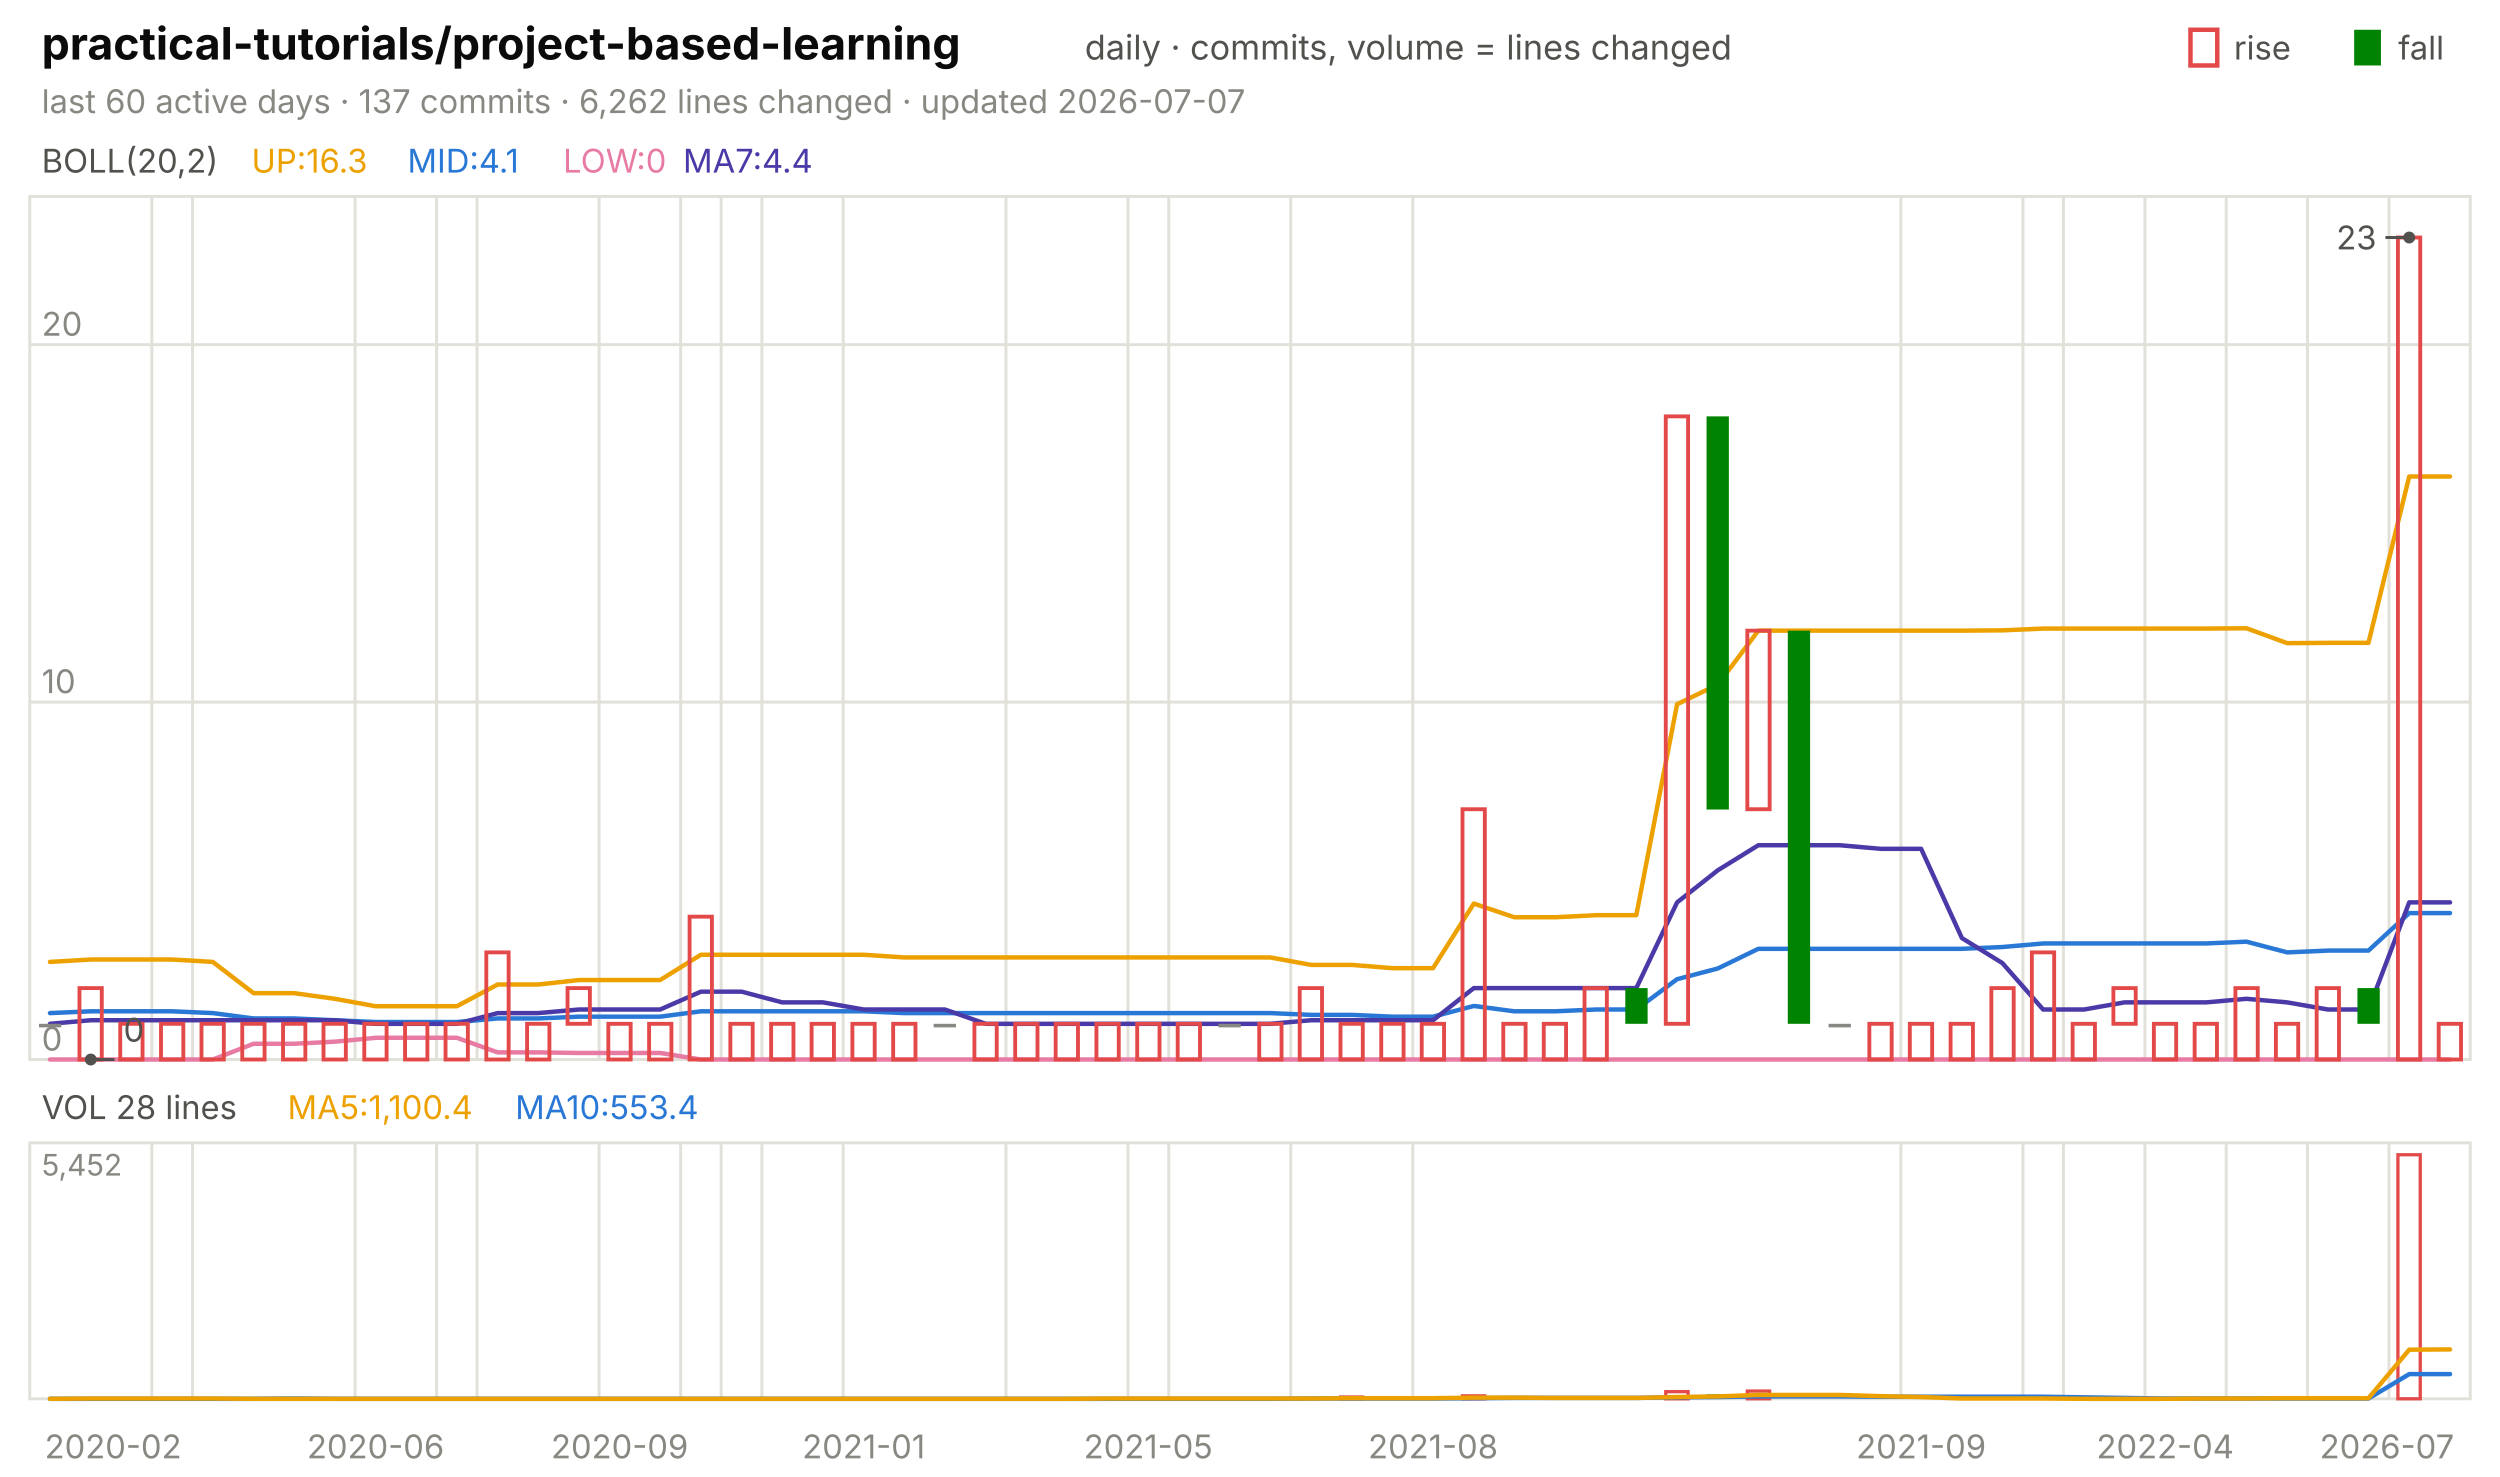
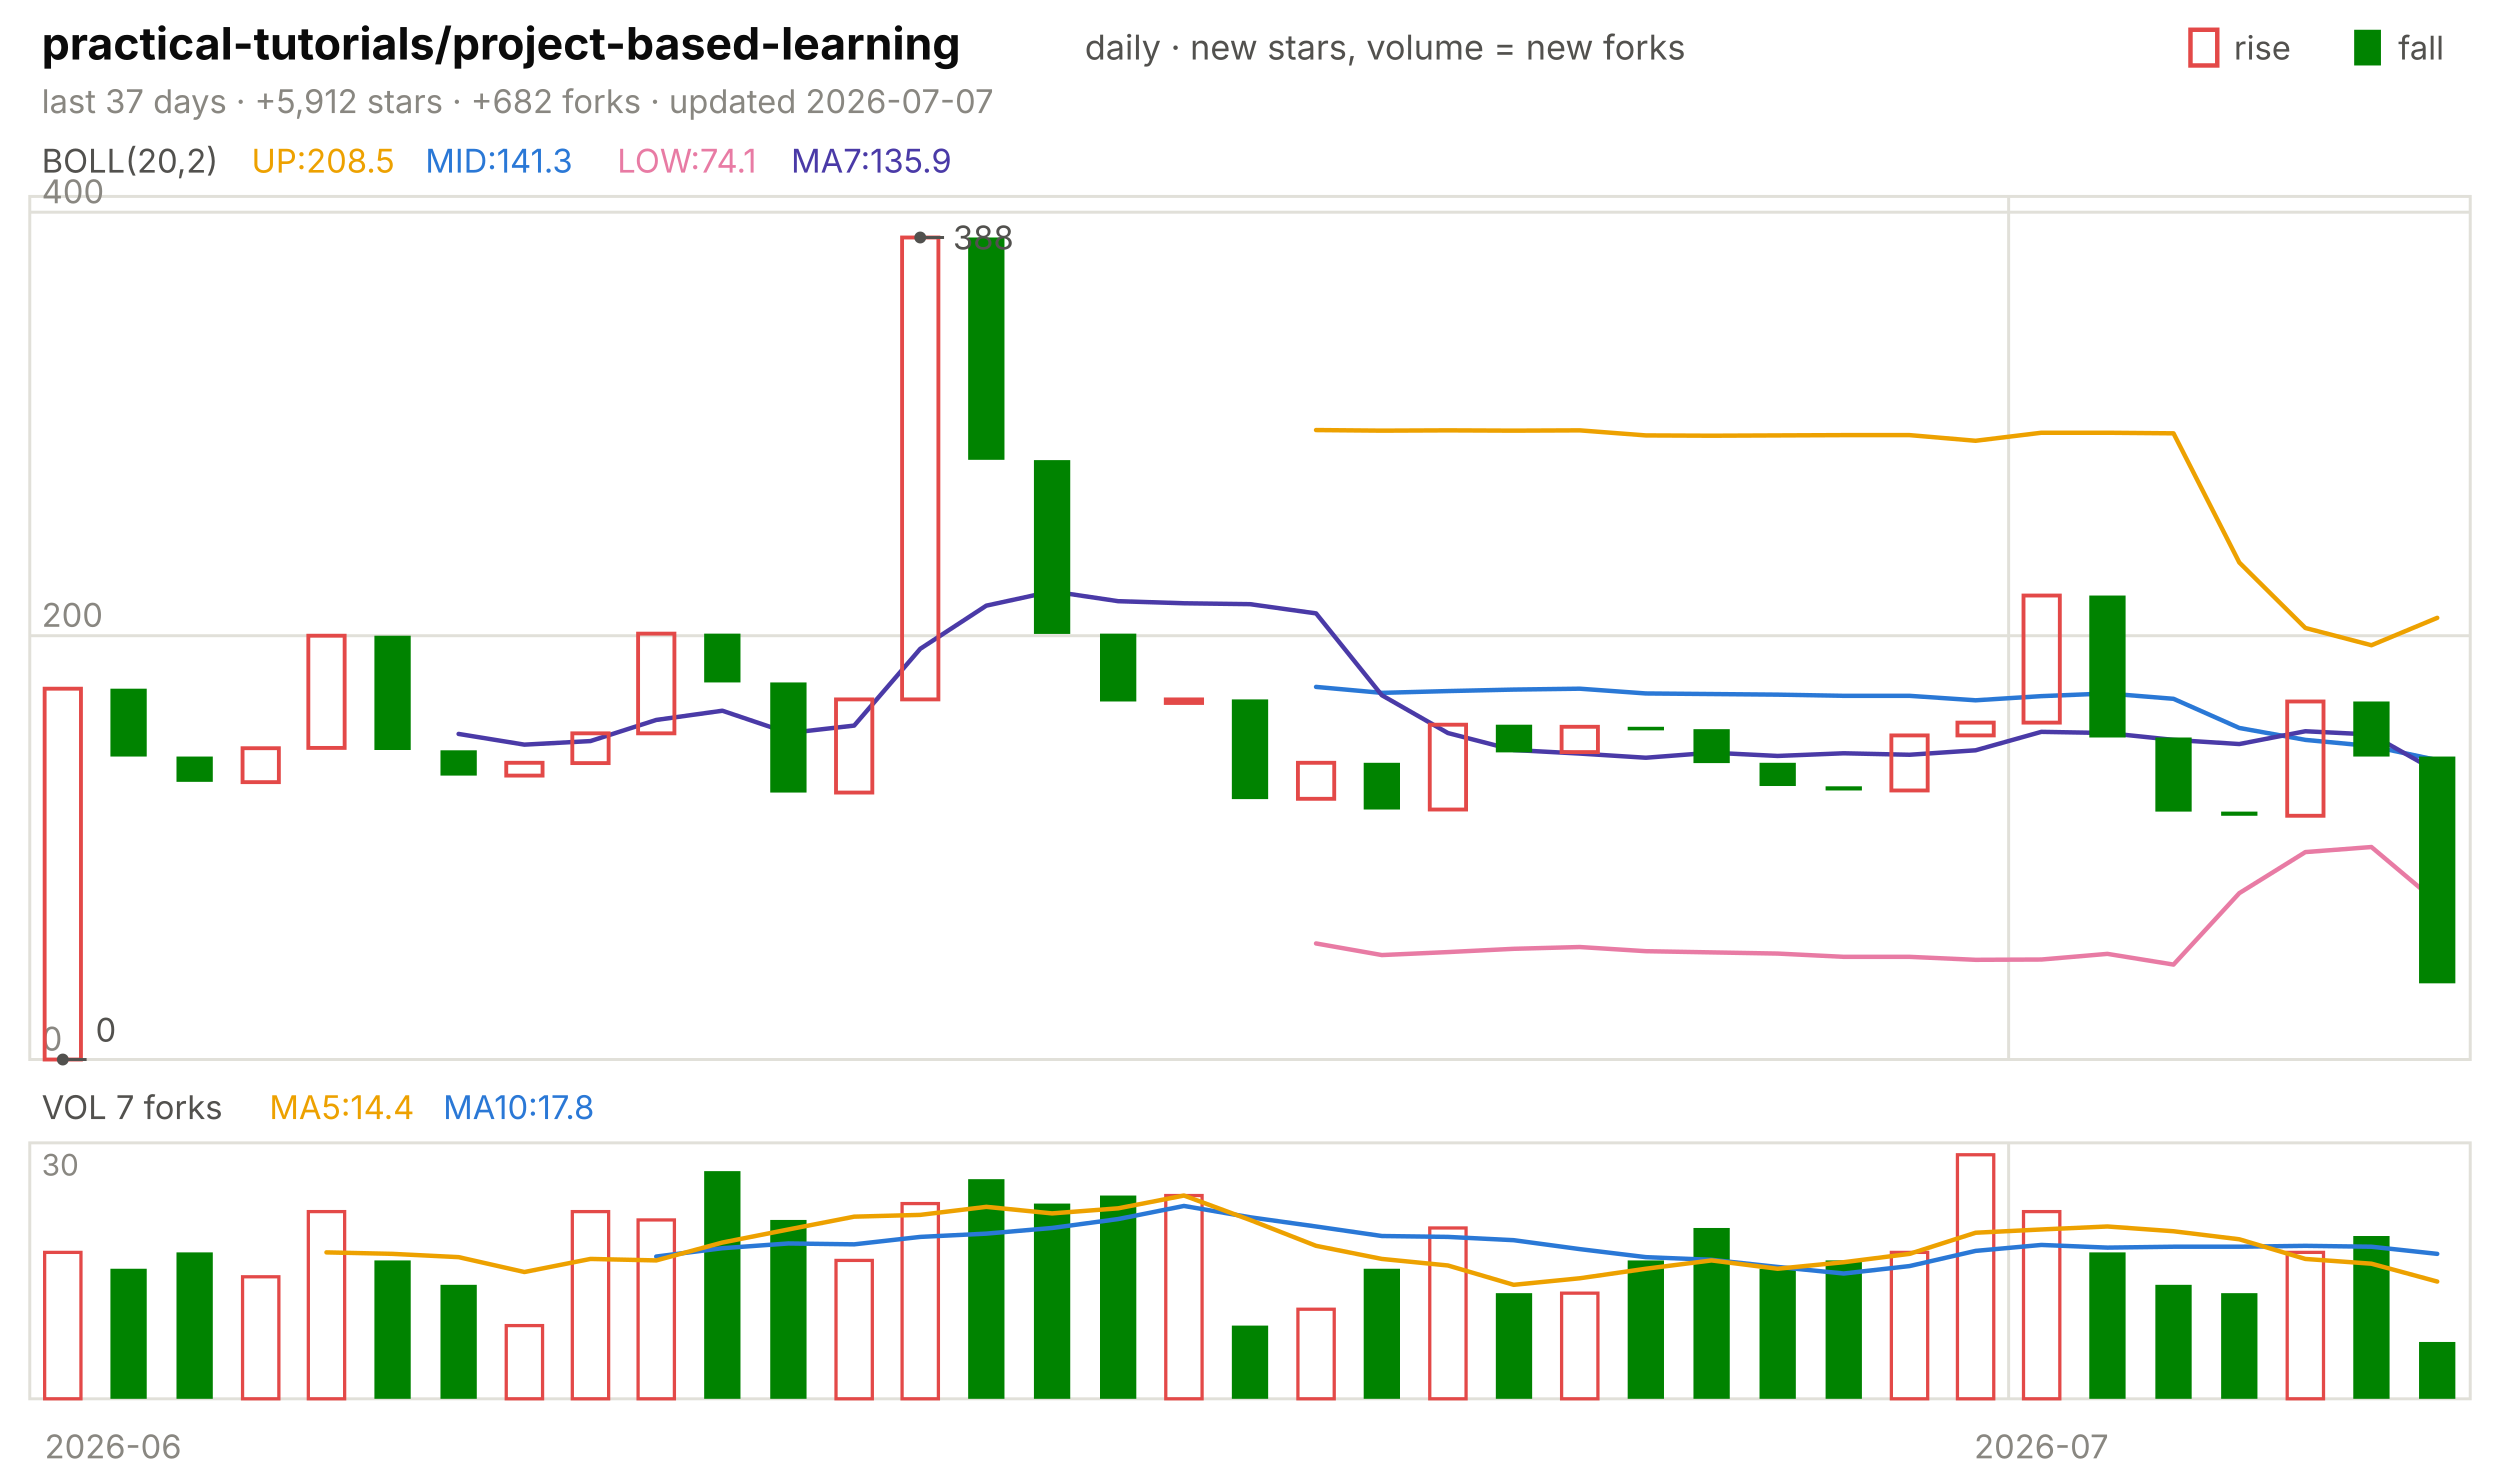
<svg xmlns="http://www.w3.org/2000/svg" viewBox="0 0 840 496" width="840" height="496" font-family="-apple-system,'Segoe UI',system-ui,sans-serif" role="img" aria-label="practical-tutorials/project-based-learning candlestick chart">
  <text x="14.0" y="20.0" font-size="15" fill="#0b0b0b" font-weight="650">practical-tutorials/project-based-learning</text>
-   <text x="364.5" y="20.0" font-size="11.5" fill="#52514e">daily · commits, volume = lines changed</text>
+   <text x="364.5" y="20.0" font-size="11.5" fill="#52514e">daily · new stars, volume = new forks</text>
  <text x="805.8" y="20.0" font-size="11.0" fill="#52514e">fall</text>
  <rect x="791" y="10" width="9" height="12" fill="#008300" />
  <text x="750.6" y="20.0" font-size="11.0" fill="#52514e">rise</text>
  <rect x="736" y="10" width="9" height="12" fill="none" stroke="#e34948" stroke-width="1.5" />
-   <text x="14.0" y="38.0" font-size="11.0" fill="#898781">last 60 active days · 137 commits · 6,262 lines changed · updated 2026-07-07</text>
+   <text x="14.0" y="38.0" font-size="11.0" fill="#898781">last 37 days · +5,912 stars · +682 forks · updated 2026-07-07</text>
  <rect x="10" y="66" width="820" height="290" fill="none" stroke="#e1e0d9" />
  <rect x="10" y="384" width="820" height="86" fill="none" stroke="#e1e0d9" />
-   <text x="38.0" y="490.0" font-size="11.0" fill="#898781" text-anchor="middle">2020-02</text>
-   <line x1="51.0" y1="66.0" x2="51.0" y2="356.0" stroke="#e1e0d9" stroke-width="1.0" />
-   <line x1="51.0" y1="384.0" x2="51.0" y2="470.0" stroke="#e1e0d9" stroke-width="1.0" />
-   <line x1="64.7" y1="66.0" x2="64.7" y2="356.0" stroke="#e1e0d9" stroke-width="1.0" />
-   <line x1="64.7" y1="384.0" x2="64.7" y2="470.0" stroke="#e1e0d9" stroke-width="1.0" />
-   <line x1="119.3" y1="66.0" x2="119.3" y2="356.0" stroke="#e1e0d9" stroke-width="1.0" />
-   <line x1="119.3" y1="384.0" x2="119.3" y2="470.0" stroke="#e1e0d9" stroke-width="1.0" />
-   <text x="126.2" y="490.0" font-size="11.0" fill="#898781" text-anchor="middle">2020-06</text>
-   <line x1="146.7" y1="66.0" x2="146.7" y2="356.0" stroke="#e1e0d9" stroke-width="1.0" />
-   <line x1="146.7" y1="384.0" x2="146.7" y2="470.0" stroke="#e1e0d9" stroke-width="1.0" />
-   <line x1="160.3" y1="66.0" x2="160.3" y2="356.0" stroke="#e1e0d9" stroke-width="1.0" />
-   <line x1="160.3" y1="384.0" x2="160.3" y2="470.0" stroke="#e1e0d9" stroke-width="1.0" />
-   <line x1="201.3" y1="66.0" x2="201.3" y2="356.0" stroke="#e1e0d9" stroke-width="1.0" />
-   <line x1="201.3" y1="384.0" x2="201.3" y2="470.0" stroke="#e1e0d9" stroke-width="1.0" />
-   <text x="208.2" y="490.0" font-size="11.0" fill="#898781" text-anchor="middle">2020-09</text>
-   <line x1="228.7" y1="66.0" x2="228.7" y2="356.0" stroke="#e1e0d9" stroke-width="1.0" />
-   <line x1="228.7" y1="384.0" x2="228.7" y2="470.0" stroke="#e1e0d9" stroke-width="1.0" />
-   <line x1="242.3" y1="66.0" x2="242.3" y2="356.0" stroke="#e1e0d9" stroke-width="1.0" />
-   <line x1="242.3" y1="384.0" x2="242.3" y2="470.0" stroke="#e1e0d9" stroke-width="1.0" />
-   <line x1="256.0" y1="66.0" x2="256.0" y2="356.0" stroke="#e1e0d9" stroke-width="1.0" />
-   <line x1="256.0" y1="384.0" x2="256.0" y2="470.0" stroke="#e1e0d9" stroke-width="1.0" />
-   <line x1="283.3" y1="66.0" x2="283.3" y2="356.0" stroke="#e1e0d9" stroke-width="1.0" />
-   <line x1="283.3" y1="384.0" x2="283.3" y2="470.0" stroke="#e1e0d9" stroke-width="1.0" />
-   <text x="290.2" y="490.0" font-size="11.0" fill="#898781" text-anchor="middle">2021-01</text>
-   <line x1="338.0" y1="66.0" x2="338.0" y2="356.0" stroke="#e1e0d9" stroke-width="1.0" />
-   <line x1="338.0" y1="384.0" x2="338.0" y2="470.0" stroke="#e1e0d9" stroke-width="1.0" />
-   <line x1="379.0" y1="66.0" x2="379.0" y2="356.0" stroke="#e1e0d9" stroke-width="1.0" />
-   <line x1="379.0" y1="384.0" x2="379.0" y2="470.0" stroke="#e1e0d9" stroke-width="1.0" />
-   <text x="385.8" y="490.0" font-size="11.0" fill="#898781" text-anchor="middle">2021-05</text>
-   <line x1="392.7" y1="66.0" x2="392.7" y2="356.0" stroke="#e1e0d9" stroke-width="1.0" />
-   <line x1="392.7" y1="384.0" x2="392.7" y2="470.0" stroke="#e1e0d9" stroke-width="1.0" />
-   <line x1="433.7" y1="66.0" x2="433.7" y2="356.0" stroke="#e1e0d9" stroke-width="1.0" />
-   <line x1="433.7" y1="384.0" x2="433.7" y2="470.0" stroke="#e1e0d9" stroke-width="1.0" />
-   <line x1="474.7" y1="66.0" x2="474.7" y2="356.0" stroke="#e1e0d9" stroke-width="1.0" />
-   <line x1="474.7" y1="384.0" x2="474.7" y2="470.0" stroke="#e1e0d9" stroke-width="1.0" />
-   <text x="481.5" y="490.0" font-size="11.0" fill="#898781" text-anchor="middle">2021-08</text>
-   <line x1="638.7" y1="66.0" x2="638.7" y2="356.0" stroke="#e1e0d9" stroke-width="1.0" />
-   <line x1="638.7" y1="384.0" x2="638.7" y2="470.0" stroke="#e1e0d9" stroke-width="1.0" />
-   <text x="645.5" y="490.0" font-size="11.0" fill="#898781" text-anchor="middle">2021-09</text>
-   <line x1="679.7" y1="66.0" x2="679.7" y2="356.0" stroke="#e1e0d9" stroke-width="1.0" />
-   <line x1="679.7" y1="384.0" x2="679.7" y2="470.0" stroke="#e1e0d9" stroke-width="1.0" />
-   <line x1="693.3" y1="66.0" x2="693.3" y2="356.0" stroke="#e1e0d9" stroke-width="1.0" />
-   <line x1="693.3" y1="384.0" x2="693.3" y2="470.0" stroke="#e1e0d9" stroke-width="1.0" />
-   <line x1="720.7" y1="66.0" x2="720.7" y2="356.0" stroke="#e1e0d9" stroke-width="1.0" />
-   <line x1="720.7" y1="384.0" x2="720.7" y2="470.0" stroke="#e1e0d9" stroke-width="1.0" />
-   <text x="727.5" y="490.0" font-size="11.0" fill="#898781" text-anchor="middle">2022-04</text>
-   <line x1="748.0" y1="66.0" x2="748.0" y2="356.0" stroke="#e1e0d9" stroke-width="1.0" />
-   <line x1="748.0" y1="384.0" x2="748.0" y2="470.0" stroke="#e1e0d9" stroke-width="1.0" />
-   <line x1="775.3" y1="66.0" x2="775.3" y2="356.0" stroke="#e1e0d9" stroke-width="1.0" />
-   <line x1="775.3" y1="384.0" x2="775.3" y2="470.0" stroke="#e1e0d9" stroke-width="1.0" />
-   <line x1="802.7" y1="66.0" x2="802.7" y2="356.0" stroke="#e1e0d9" stroke-width="1.0" />
-   <line x1="802.7" y1="384.0" x2="802.7" y2="470.0" stroke="#e1e0d9" stroke-width="1.0" />
-   <text x="802.0" y="490.0" font-size="11.0" fill="#898781" text-anchor="middle">2026-07</text>
+   <text x="38.0" y="490.0" font-size="11.0" fill="#898781" text-anchor="middle">2026-06</text>
+   <line x1="674.9" y1="66.0" x2="674.9" y2="356.0" stroke="#e1e0d9" stroke-width="1.0" />
+   <line x1="674.9" y1="384.0" x2="674.9" y2="470.0" stroke="#e1e0d9" stroke-width="1.0" />
+   <text x="685.9" y="490.0" font-size="11.0" fill="#898781" text-anchor="middle">2026-07</text>
  <text x="14.0" y="58.0" font-size="11.0" fill="#52514e">BOLL(20,2)</text>
-   <text x="84.5" y="58.0" font-size="11.0" fill="#eda100">UP:16.3</text>
-   <text x="136.9" y="58.0" font-size="11.0" fill="#2a78d6">MID:4.1</text>
-   <text x="189.2" y="58.0" font-size="11.0" fill="#e87ba4">LOW:0</text>
-   <text x="229.5" y="58.0" font-size="11.0" fill="#4a3aa7">MA7:4.4</text>
+   <text x="84.5" y="58.0" font-size="11.0" fill="#eda100">UP:208.5</text>
+   <text x="142.9" y="58.0" font-size="11.0" fill="#2a78d6">MID:141.3</text>
+   <text x="207.4" y="58.0" font-size="11.0" fill="#e87ba4">LOW:74.1</text>
+   <text x="265.8" y="58.0" font-size="11.0" fill="#4a3aa7">MA7:135.9</text>
  <line x1="10.0" y1="356.0" x2="830.0" y2="356.0" stroke="#e1e0d9" stroke-width="1.0" />
  <text x="14.0" y="353.0" font-size="11.0" fill="#898781">0</text>
-   <line x1="10.0" y1="235.9" x2="830.0" y2="235.9" stroke="#e1e0d9" stroke-width="1.0" />
-   <text x="14.0" y="232.9" font-size="11.0" fill="#898781">10</text>
-   <line x1="10.0" y1="115.8" x2="830.0" y2="115.8" stroke="#e1e0d9" stroke-width="1.0" />
-   <text x="14.0" y="112.8" font-size="11.0" fill="#898781">20</text>
-   <polyline points="16.8,323.2 30.5,322.4 44.2,322.4 57.8,322.4 71.5,323.2 85.2,333.7 98.8,333.7 112.5,335.6 126.2,338.1 139.8,338.1 153.5,338.1 167.2,330.8 180.8,330.8 194.5,329.3 208.2,329.3 221.8,329.3 235.5,320.8 249.2,320.8 262.8,320.8 276.5,320.8 290.2,320.8 303.8,321.7 317.5,321.7 331.2,321.7 344.8,321.7 358.5,321.7 372.2,321.7 385.8,321.7 399.5,321.7 413.2,321.7 426.8,321.7 440.5,324.2 454.2,324.2 467.8,325.3 481.5,325.3 495.2,303.6 508.8,308.2 522.5,308.2 536.2,307.5 549.8,307.5 563.5,236.6 577.2,230.0 590.8,211.9 604.5,211.9 618.2,211.9 631.8,211.9 645.5,211.9 659.2,211.9 672.8,211.8 686.5,211.2 700.2,211.2 713.8,211.2 727.5,211.2 741.2,211.2 754.8,211.1 768.5,216.1 782.2,216.0 795.8,216.0 809.5,160.1 823.2,160.1" fill="none" stroke="#eda100" stroke-width="1.5" stroke-linejoin="round" stroke-linecap="round" />
-   <polyline points="16.8,340.4 30.5,339.8 44.2,339.8 57.8,339.8 71.5,340.4 85.2,342.2 98.8,342.2 112.5,342.8 126.2,343.4 139.8,343.4 153.5,343.4 167.2,342.2 180.8,342.2 194.5,341.6 208.2,341.6 221.8,341.6 235.5,339.8 249.2,339.8 262.8,339.8 276.5,339.8 290.2,339.8 303.8,340.4 317.5,340.4 331.2,340.4 344.8,340.4 358.5,340.4 372.2,340.4 385.8,340.4 399.5,340.4 413.2,340.4 426.8,340.4 440.5,341.0 454.2,341.0 467.8,341.6 481.5,341.6 495.2,338.0 508.8,339.8 522.5,339.8 536.2,339.2 549.8,339.2 563.5,329.0 577.2,325.4 590.8,318.8 604.5,318.8 618.2,318.8 631.8,318.8 645.5,318.8 659.2,318.8 672.8,318.2 686.5,317.0 700.2,317.0 713.8,317.0 727.5,317.0 741.2,317.0 754.8,316.4 768.5,320.0 782.2,319.4 795.8,319.4 809.5,306.8 823.2,306.8" fill="none" stroke="#2a78d6" stroke-width="1.5" stroke-linejoin="round" stroke-linecap="round" />
-   <polyline points="16.8,356.0 30.5,356.0 44.2,356.0 57.8,356.0 71.5,356.0 85.2,350.7 98.8,350.7 112.5,350.0 126.2,348.7 139.8,348.7 153.5,348.7 167.2,353.6 180.8,353.6 194.5,353.8 208.2,353.8 221.8,353.8 235.5,356.0 249.2,356.0 262.8,356.0 276.5,356.0 290.2,356.0 303.8,356.0 317.5,356.0 331.2,356.0 344.8,356.0 358.5,356.0 372.2,356.0 385.8,356.0 399.5,356.0 413.2,356.0 426.8,356.0 440.5,356.0 454.2,356.0 467.8,356.0 481.5,356.0 495.2,356.0 508.8,356.0 522.5,356.0 536.2,356.0 549.8,356.0 563.5,356.0 577.2,356.0 590.8,356.0 604.5,356.0 618.2,356.0 631.8,356.0 645.5,356.0 659.2,356.0 672.8,356.0 686.5,356.0 700.2,356.0 713.8,356.0 727.5,356.0 741.2,356.0 754.8,356.0 768.5,356.0 782.2,356.0 795.8,356.0 809.5,356.0 823.2,356.0" fill="none" stroke="#e87ba4" stroke-width="1.5" stroke-linejoin="round" stroke-linecap="round" />
-   <polyline points="16.8,344.0 30.5,342.8 44.2,342.8 57.8,342.8 71.5,342.8 85.2,342.8 98.8,342.8 112.5,342.8 126.2,344.0 139.8,344.0 153.5,344.0 167.2,340.4 180.8,340.4 194.5,339.2 208.2,339.2 221.8,339.2 235.5,333.2 249.2,333.2 262.8,336.8 276.5,336.8 290.2,339.2 303.8,339.2 317.5,339.2 331.2,344.0 344.8,344.0 358.5,344.0 372.2,344.0 385.8,344.0 399.5,344.0 413.2,344.0 426.8,344.0 440.5,342.8 454.2,342.8 467.8,342.8 481.5,342.8 495.2,332.0 508.8,332.0 522.5,332.0 536.2,332.0 549.8,332.0 563.5,303.2 577.2,292.4 590.8,284.0 604.5,284.0 618.2,284.0 631.8,285.2 645.5,285.2 659.2,315.2 672.8,323.6 686.5,339.2 700.2,339.2 713.8,336.8 727.5,336.8 741.2,336.8 754.8,335.6 768.5,336.8 782.2,339.2 795.8,339.2 809.5,303.2 823.2,303.2" fill="none" stroke="#4a3aa7" stroke-width="1.5" stroke-linejoin="round" stroke-linecap="round" />
-   <rect x="13.1" y="344.0" width="7.5" height="1.2" fill="#898781" />
-   <rect x="26.7" y="332.0" width="7.5" height="24.0" fill="none" stroke="#e34948" stroke-width="1.3" />
-   <rect x="40.4" y="344.0" width="7.5" height="12.0" fill="none" stroke="#e34948" stroke-width="1.3" />
-   <rect x="54.1" y="344.0" width="7.5" height="12.0" fill="none" stroke="#e34948" stroke-width="1.3" />
-   <rect x="67.7" y="344.0" width="7.5" height="12.0" fill="none" stroke="#e34948" stroke-width="1.3" />
-   <rect x="81.4" y="344.0" width="7.5" height="12.0" fill="none" stroke="#e34948" stroke-width="1.3" />
-   <rect x="95.1" y="344.0" width="7.5" height="12.0" fill="none" stroke="#e34948" stroke-width="1.3" />
-   <rect x="108.7" y="344.0" width="7.5" height="12.0" fill="none" stroke="#e34948" stroke-width="1.3" />
-   <rect x="122.4" y="344.0" width="7.5" height="12.0" fill="none" stroke="#e34948" stroke-width="1.3" />
-   <rect x="136.1" y="344.0" width="7.5" height="12.0" fill="none" stroke="#e34948" stroke-width="1.3" />
-   <rect x="149.7" y="344.0" width="7.5" height="12.0" fill="none" stroke="#e34948" stroke-width="1.3" />
-   <rect x="163.4" y="320.0" width="7.5" height="36.0" fill="none" stroke="#e34948" stroke-width="1.3" />
-   <rect x="177.1" y="344.0" width="7.5" height="12.0" fill="none" stroke="#e34948" stroke-width="1.3" />
-   <rect x="190.7" y="332.0" width="7.5" height="12.0" fill="none" stroke="#e34948" stroke-width="1.3" />
-   <rect x="204.4" y="344.0" width="7.5" height="12.0" fill="none" stroke="#e34948" stroke-width="1.3" />
-   <rect x="218.1" y="344.0" width="7.5" height="12.0" fill="none" stroke="#e34948" stroke-width="1.3" />
-   <rect x="231.7" y="308.0" width="7.5" height="48.0" fill="none" stroke="#e34948" stroke-width="1.3" />
-   <rect x="245.4" y="344.0" width="7.5" height="12.0" fill="none" stroke="#e34948" stroke-width="1.3" />
-   <rect x="259.1" y="344.0" width="7.5" height="12.0" fill="none" stroke="#e34948" stroke-width="1.3" />
-   <rect x="272.7" y="344.0" width="7.5" height="12.0" fill="none" stroke="#e34948" stroke-width="1.3" />
-   <rect x="286.4" y="344.0" width="7.5" height="12.0" fill="none" stroke="#e34948" stroke-width="1.3" />
-   <rect x="300.1" y="344.0" width="7.5" height="12.0" fill="none" stroke="#e34948" stroke-width="1.3" />
-   <rect x="313.7" y="344.0" width="7.5" height="1.2" fill="#898781" />
-   <rect x="327.4" y="344.0" width="7.5" height="12.0" fill="none" stroke="#e34948" stroke-width="1.3" />
-   <rect x="341.1" y="344.0" width="7.5" height="12.0" fill="none" stroke="#e34948" stroke-width="1.3" />
-   <rect x="354.7" y="344.0" width="7.5" height="12.0" fill="none" stroke="#e34948" stroke-width="1.3" />
-   <rect x="368.4" y="344.0" width="7.5" height="12.0" fill="none" stroke="#e34948" stroke-width="1.3" />
-   <rect x="382.1" y="344.0" width="7.5" height="12.0" fill="none" stroke="#e34948" stroke-width="1.3" />
-   <rect x="395.7" y="344.0" width="7.5" height="12.0" fill="none" stroke="#e34948" stroke-width="1.3" />
-   <rect x="409.4" y="344.0" width="7.5" height="1.2" fill="#898781" />
-   <rect x="423.1" y="344.0" width="7.5" height="12.0" fill="none" stroke="#e34948" stroke-width="1.3" />
-   <rect x="436.7" y="332.0" width="7.5" height="24.0" fill="none" stroke="#e34948" stroke-width="1.3" />
-   <rect x="450.4" y="344.0" width="7.5" height="12.0" fill="none" stroke="#e34948" stroke-width="1.3" />
-   <rect x="464.1" y="344.0" width="7.5" height="12.0" fill="none" stroke="#e34948" stroke-width="1.3" />
-   <rect x="477.7" y="344.0" width="7.5" height="12.0" fill="none" stroke="#e34948" stroke-width="1.3" />
-   <rect x="491.4" y="271.9" width="7.5" height="84.1" fill="none" stroke="#e34948" stroke-width="1.3" />
-   <rect x="505.1" y="344.0" width="7.5" height="12.0" fill="none" stroke="#e34948" stroke-width="1.3" />
-   <rect x="518.7" y="344.0" width="7.5" height="12.0" fill="none" stroke="#e34948" stroke-width="1.3" />
-   <rect x="532.4" y="332.0" width="7.5" height="24.0" fill="none" stroke="#e34948" stroke-width="1.3" />
-   <rect x="546.1" y="332.0" width="7.5" height="12.0" fill="#008300" />
-   <rect x="559.7" y="139.9" width="7.5" height="204.1" fill="none" stroke="#e34948" stroke-width="1.3" />
-   <rect x="573.4" y="139.9" width="7.5" height="132.1" fill="#008300" />
-   <rect x="587.1" y="211.9" width="7.5" height="60.0" fill="none" stroke="#e34948" stroke-width="1.3" />
-   <rect x="600.7" y="211.9" width="7.5" height="132.1" fill="#008300" />
-   <rect x="614.4" y="344.0" width="7.5" height="1.2" fill="#898781" />
-   <rect x="628.1" y="344.0" width="7.5" height="12.0" fill="none" stroke="#e34948" stroke-width="1.3" />
-   <rect x="641.7" y="344.0" width="7.5" height="12.0" fill="none" stroke="#e34948" stroke-width="1.3" />
-   <rect x="655.4" y="344.0" width="7.5" height="12.0" fill="none" stroke="#e34948" stroke-width="1.3" />
-   <rect x="669.1" y="332.0" width="7.5" height="24.0" fill="none" stroke="#e34948" stroke-width="1.3" />
-   <rect x="682.7" y="320.0" width="7.5" height="36.0" fill="none" stroke="#e34948" stroke-width="1.3" />
-   <rect x="696.4" y="344.0" width="7.5" height="12.0" fill="none" stroke="#e34948" stroke-width="1.3" />
-   <rect x="710.1" y="332.0" width="7.5" height="12.0" fill="none" stroke="#e34948" stroke-width="1.3" />
-   <rect x="723.7" y="344.0" width="7.5" height="12.0" fill="none" stroke="#e34948" stroke-width="1.3" />
-   <rect x="737.4" y="344.0" width="7.5" height="12.0" fill="none" stroke="#e34948" stroke-width="1.3" />
-   <rect x="751.1" y="332.0" width="7.5" height="24.0" fill="none" stroke="#e34948" stroke-width="1.3" />
-   <rect x="764.7" y="344.0" width="7.5" height="12.0" fill="none" stroke="#e34948" stroke-width="1.3" />
-   <rect x="778.4" y="332.0" width="7.5" height="24.0" fill="none" stroke="#e34948" stroke-width="1.3" />
-   <rect x="792.1" y="332.0" width="7.5" height="12.0" fill="#008300" />
-   <rect x="805.7" y="79.8" width="7.5" height="276.2" fill="none" stroke="#e34948" stroke-width="1.3" />
-   <rect x="819.4" y="344.0" width="7.5" height="12.0" fill="none" stroke="#e34948" stroke-width="1.3" />
-   <circle cx="809.5" cy="79.8" r="2" fill="#52514e" />
-   <line x1="809.5" y1="79.8" x2="801.5" y2="79.8" stroke="#52514e" stroke-width="1.0" />
-   <text x="798.5" y="83.8" font-size="11.0" fill="#52514e" text-anchor="end">23</text>
-   <circle cx="30.5" cy="356.0" r="2" fill="#52514e" />
-   <line x1="30.5" y1="356.0" x2="38.5" y2="356.0" stroke="#52514e" stroke-width="1.0" />
-   <text x="41.5" y="350.0" font-size="11.0" fill="#52514e">0</text>
-   <text x="14.0" y="376.0" font-size="11.0" fill="#52514e">VOL 28 lines</text>
-   <text x="96.6" y="376.0" font-size="11.0" fill="#eda100">MA5:1,100.4</text>
-   <text x="173.1" y="376.0" font-size="11.0" fill="#2a78d6">MA10:553.4</text>
-   <text x="14.0" y="395.0" font-size="10" fill="#898781">5,452</text>
-   <rect x="450.4" y="469.4" width="7.5" height="0.6" fill="none" stroke="#e34948" stroke-width="1.1" />
-   <rect x="491.4" y="469.0" width="7.5" height="1.0" fill="none" stroke="#e34948" stroke-width="1.1" />
-   <rect x="559.7" y="467.6" width="7.5" height="2.4" fill="none" stroke="#e34948" stroke-width="1.1" />
-   <rect x="573.4" y="468.5" width="7.5" height="1.5" fill="#008300" />
-   <rect x="587.1" y="467.4" width="7.5" height="2.6" fill="none" stroke="#e34948" stroke-width="1.1" />
-   <rect x="805.7" y="388.0" width="7.5" height="82.0" fill="none" stroke="#e34948" stroke-width="1.1" />
-   <polyline points="16.8,470.0 30.5,470.0 44.2,470.0 57.8,470.0 71.5,470.0 85.2,470.0 98.8,469.9 112.5,470.0 126.2,470.0 139.8,470.0 153.5,470.0 167.2,470.0 180.8,470.0 194.5,470.0 208.2,470.0 221.8,470.0 235.5,470.0 249.2,470.0 262.8,470.0 276.5,470.0 290.2,470.0 303.8,470.0 317.5,470.0 331.2,470.0 344.8,470.0 358.5,470.0 372.2,470.0 385.8,470.0 399.5,470.0 413.2,470.0 426.8,470.0 440.5,469.9 454.2,469.9 467.8,469.9 481.5,469.9 495.2,469.8 508.8,469.7 522.5,469.7 536.2,469.7 549.8,469.7 563.5,469.5 577.2,469.4 590.8,469.2 604.5,469.2 618.2,469.2 631.8,469.3 645.5,469.3 659.2,469.3 672.8,469.3 686.5,469.3 700.2,469.5 713.8,469.7 727.5,469.9 741.2,469.9 754.8,469.9 768.5,469.9 782.2,469.9 795.8,469.9 809.5,461.7 823.2,461.7" fill="none" stroke="#2a78d6" stroke-width="1.5" stroke-linejoin="round" stroke-linecap="round" />
-   <polyline points="16.8,470.0 30.5,469.9 44.2,469.9 57.8,469.9 71.5,469.9 85.2,470.0 98.8,470.0 112.5,470.0 126.2,470.0 139.8,470.0 153.5,470.0 167.2,470.0 180.8,470.0 194.5,470.0 208.2,470.0 221.8,470.0 235.5,470.0 249.2,470.0 262.8,470.0 276.5,470.0 290.2,470.0 303.8,470.0 317.5,470.0 331.2,470.0 344.8,470.0 358.5,470.0 372.2,469.9 385.8,469.9 399.5,469.9 413.2,469.9 426.8,469.9 440.5,469.9 454.2,469.8 467.8,469.8 481.5,469.8 495.2,469.6 508.8,469.6 522.5,469.7 536.2,469.7 549.8,469.7 563.5,469.4 577.2,469.2 590.8,468.7 604.5,468.7 618.2,468.7 631.8,469.1 645.5,469.4 659.2,469.9 672.8,469.9 686.5,469.9 700.2,470.0 713.8,470.0 727.5,470.0 741.2,469.9 754.8,469.9 768.5,469.8 782.2,469.8 795.8,469.8 809.5,453.5 823.2,453.4" fill="none" stroke="#eda100" stroke-width="1.5" stroke-linejoin="round" stroke-linecap="round" />
+   <line x1="10.0" y1="213.6" x2="830.0" y2="213.6" stroke="#e1e0d9" stroke-width="1.0" />
+   <text x="14.0" y="210.6" font-size="11.0" fill="#898781">200</text>
+   <line x1="10.0" y1="71.3" x2="830.0" y2="71.3" stroke="#e1e0d9" stroke-width="1.0" />
+   <text x="14.0" y="68.3" font-size="11.0" fill="#898781">400</text>
+   <polyline points="442.2,144.5 464.3,144.7 486.5,144.6 508.6,144.7 530.8,144.6 553.0,146.3 575.1,146.4 597.3,146.3 619.5,146.2 641.6,146.2 663.8,148.1 685.9,145.4 708.1,145.4 730.3,145.6 752.4,189.0 774.6,211.0 796.8,216.8 818.9,207.6" fill="none" stroke="#eda100" stroke-width="1.5" stroke-linejoin="round" stroke-linecap="round" />
+   <polyline points="442.2,230.8 464.3,232.8 486.5,232.2 508.6,231.7 530.8,231.4 553.0,233.0 575.1,233.2 597.3,233.4 619.5,233.8 641.6,233.8 663.8,235.3 685.9,233.9 708.1,233.0 730.3,234.8 752.4,244.6 774.6,248.6 796.8,250.7 818.9,255.4" fill="none" stroke="#2a78d6" stroke-width="1.5" stroke-linejoin="round" stroke-linecap="round" />
+   <polyline points="442.2,317.0 464.3,320.9 486.5,319.9 508.6,318.8 530.8,318.2 553.0,319.6 575.1,320.0 597.3,320.4 619.5,321.5 641.6,321.5 663.8,322.5 685.9,322.4 708.1,320.5 730.3,324.1 752.4,300.1 774.6,286.3 796.8,284.6 818.9,303.2" fill="none" stroke="#e87ba4" stroke-width="1.5" stroke-linejoin="round" stroke-linecap="round" />
+   <polyline points="154.1,246.6 176.2,250.2 198.4,249.0 220.5,241.9 242.7,238.8 264.9,246.3 287.0,243.8 309.2,218.0 331.4,203.5 353.5,198.7 375.7,202.0 397.8,202.7 420.0,203.0 442.2,206.1 464.3,233.6 486.5,246.3 508.6,252.0 530.8,253.2 553.0,254.6 575.1,252.9 597.3,254.0 619.5,253.1 641.6,253.6 663.8,252.1 685.9,245.9 708.1,246.3 730.3,248.6 752.4,250.0 774.6,245.7 796.8,246.8 818.9,259.3" fill="none" stroke="#4a3aa7" stroke-width="1.5" stroke-linejoin="round" stroke-linecap="round" />
+   <rect x="15.0" y="231.4" width="12.2" height="124.6" fill="none" stroke="#e34948" stroke-width="1.3" />
+   <rect x="37.1" y="231.4" width="12.2" height="22.8" fill="#008300" />
+   <rect x="59.3" y="254.2" width="12.2" height="8.5" fill="#008300" />
+   <rect x="81.5" y="251.4" width="12.2" height="11.4" fill="none" stroke="#e34948" stroke-width="1.3" />
+   <rect x="103.6" y="213.6" width="12.2" height="37.7" fill="none" stroke="#e34948" stroke-width="1.3" />
+   <rect x="125.8" y="213.6" width="12.2" height="38.4" fill="#008300" />
+   <rect x="148.0" y="252.1" width="12.2" height="8.5" fill="#008300" />
+   <rect x="170.1" y="256.3" width="12.2" height="4.3" fill="none" stroke="#e34948" stroke-width="1.3" />
+   <rect x="192.3" y="246.4" width="12.2" height="10.0" fill="none" stroke="#e34948" stroke-width="1.3" />
+   <rect x="214.4" y="212.9" width="12.2" height="33.5" fill="none" stroke="#e34948" stroke-width="1.3" />
+   <rect x="236.6" y="212.9" width="12.2" height="16.4" fill="#008300" />
+   <rect x="258.8" y="229.3" width="12.2" height="37.0" fill="#008300" />
+   <rect x="280.9" y="235.0" width="12.2" height="31.3" fill="none" stroke="#e34948" stroke-width="1.3" />
+   <rect x="303.1" y="79.8" width="12.2" height="155.2" fill="none" stroke="#e34948" stroke-width="1.3" />
+   <rect x="325.3" y="79.8" width="12.2" height="74.7" fill="#008300" />
+   <rect x="347.4" y="154.6" width="12.2" height="58.4" fill="#008300" />
+   <rect x="369.6" y="212.9" width="12.2" height="22.8" fill="#008300" />
+   <rect x="391.7" y="235.0" width="12.2" height="1.2" fill="none" stroke="#e34948" stroke-width="1.3" />
+   <rect x="413.9" y="235.0" width="12.2" height="33.5" fill="#008300" />
+   <rect x="436.1" y="256.3" width="12.2" height="12.1" fill="none" stroke="#e34948" stroke-width="1.3" />
+   <rect x="458.2" y="256.3" width="12.2" height="15.7" fill="#008300" />
+   <rect x="480.4" y="243.5" width="12.2" height="28.5" fill="none" stroke="#e34948" stroke-width="1.3" />
+   <rect x="502.6" y="243.5" width="12.2" height="9.3" fill="#008300" />
+   <rect x="524.7" y="244.2" width="12.2" height="8.5" fill="none" stroke="#e34948" stroke-width="1.3" />
+   <rect x="546.9" y="244.2" width="12.2" height="1.2" fill="#008300" />
+   <rect x="569.0" y="245.0" width="12.2" height="11.4" fill="#008300" />
+   <rect x="591.2" y="256.3" width="12.2" height="7.8" fill="#008300" />
+   <rect x="613.4" y="264.2" width="12.2" height="1.4" fill="#008300" />
+   <rect x="635.5" y="247.1" width="12.2" height="18.5" fill="none" stroke="#e34948" stroke-width="1.3" />
+   <rect x="657.7" y="242.8" width="12.2" height="4.3" fill="none" stroke="#e34948" stroke-width="1.3" />
+   <rect x="679.9" y="200.1" width="12.2" height="42.7" fill="none" stroke="#e34948" stroke-width="1.3" />
+   <rect x="702.0" y="200.1" width="12.2" height="47.7" fill="#008300" />
+   <rect x="724.2" y="247.8" width="12.2" height="24.9" fill="#008300" />
+   <rect x="746.3" y="272.7" width="12.2" height="1.4" fill="#008300" />
+   <rect x="768.5" y="235.7" width="12.2" height="38.4" fill="none" stroke="#e34948" stroke-width="1.3" />
+   <rect x="790.7" y="235.7" width="12.2" height="18.5" fill="#008300" />
+   <rect x="812.8" y="254.2" width="12.2" height="76.2" fill="#008300" />
+   <circle cx="309.2" cy="79.8" r="2" fill="#52514e" />
+   <line x1="309.2" y1="79.8" x2="317.2" y2="79.8" stroke="#52514e" stroke-width="1.0" />
+   <text x="320.2" y="83.8" font-size="11.0" fill="#52514e">388</text>
+   <circle cx="21.1" cy="356.0" r="2" fill="#52514e" />
+   <line x1="21.1" y1="356.0" x2="29.1" y2="356.0" stroke="#52514e" stroke-width="1.0" />
+   <text x="32.1" y="350.0" font-size="11.0" fill="#52514e">0</text>
+   <text x="14.0" y="376.0" font-size="11.0" fill="#52514e">VOL 7 forks</text>
+   <text x="90.5" y="376.0" font-size="11.0" fill="#eda100">MA5:14.4</text>
+   <text x="148.9" y="376.0" font-size="11.0" fill="#2a78d6">MA10:17.8</text>
+   <text x="14.0" y="395.0" font-size="10" fill="#898781">30</text>
+   <rect x="15.0" y="420.8" width="12.2" height="49.2" fill="none" stroke="#e34948" stroke-width="1.1" />
+   <rect x="37.1" y="426.3" width="12.2" height="43.7" fill="#008300" />
+   <rect x="59.3" y="420.8" width="12.2" height="49.2" fill="#008300" />
+   <rect x="81.5" y="429.0" width="12.2" height="41.0" fill="none" stroke="#e34948" stroke-width="1.1" />
+   <rect x="103.6" y="407.1" width="12.2" height="62.9" fill="none" stroke="#e34948" stroke-width="1.1" />
+   <rect x="125.8" y="423.5" width="12.2" height="46.5" fill="#008300" />
+   <rect x="148.0" y="431.7" width="12.2" height="38.3" fill="#008300" />
+   <rect x="170.1" y="445.4" width="12.2" height="24.6" fill="none" stroke="#e34948" stroke-width="1.1" />
+   <rect x="192.3" y="407.1" width="12.2" height="62.9" fill="none" stroke="#e34948" stroke-width="1.1" />
+   <rect x="214.4" y="409.9" width="12.2" height="60.1" fill="none" stroke="#e34948" stroke-width="1.1" />
+   <rect x="236.6" y="393.5" width="12.2" height="76.5" fill="#008300" />
+   <rect x="258.8" y="409.9" width="12.2" height="60.1" fill="#008300" />
+   <rect x="280.9" y="423.5" width="12.2" height="46.5" fill="none" stroke="#e34948" stroke-width="1.1" />
+   <rect x="303.1" y="404.4" width="12.2" height="65.6" fill="none" stroke="#e34948" stroke-width="1.1" />
+   <rect x="325.3" y="396.2" width="12.2" height="73.8" fill="#008300" />
+   <rect x="347.4" y="404.4" width="12.2" height="65.6" fill="#008300" />
+   <rect x="369.6" y="401.7" width="12.2" height="68.3" fill="#008300" />
+   <rect x="391.7" y="401.7" width="12.2" height="68.3" fill="none" stroke="#e34948" stroke-width="1.1" />
+   <rect x="413.9" y="445.4" width="12.2" height="24.6" fill="#008300" />
+   <rect x="436.1" y="439.9" width="12.2" height="30.1" fill="none" stroke="#e34948" stroke-width="1.1" />
+   <rect x="458.2" y="426.3" width="12.2" height="43.7" fill="#008300" />
+   <rect x="480.4" y="412.6" width="12.2" height="57.4" fill="none" stroke="#e34948" stroke-width="1.1" />
+   <rect x="502.6" y="434.5" width="12.2" height="35.5" fill="#008300" />
+   <rect x="524.7" y="434.5" width="12.2" height="35.5" fill="none" stroke="#e34948" stroke-width="1.1" />
+   <rect x="546.9" y="423.5" width="12.2" height="46.5" fill="#008300" />
+   <rect x="569.0" y="412.6" width="12.2" height="57.4" fill="#008300" />
+   <rect x="591.2" y="426.3" width="12.2" height="43.7" fill="#008300" />
+   <rect x="613.4" y="423.5" width="12.2" height="46.5" fill="#008300" />
+   <rect x="635.5" y="420.8" width="12.2" height="49.2" fill="none" stroke="#e34948" stroke-width="1.1" />
+   <rect x="657.7" y="388.0" width="12.2" height="82.0" fill="none" stroke="#e34948" stroke-width="1.1" />
+   <rect x="679.9" y="407.1" width="12.2" height="62.9" fill="none" stroke="#e34948" stroke-width="1.1" />
+   <rect x="702.0" y="420.8" width="12.2" height="49.2" fill="#008300" />
+   <rect x="724.2" y="431.7" width="12.2" height="38.3" fill="#008300" />
+   <rect x="746.3" y="434.5" width="12.2" height="35.5" fill="#008300" />
+   <rect x="768.5" y="420.8" width="12.2" height="49.2" fill="none" stroke="#e34948" stroke-width="1.1" />
+   <rect x="790.7" y="415.3" width="12.2" height="54.7" fill="#008300" />
+   <rect x="812.8" y="450.9" width="12.2" height="19.1" fill="#008300" />
+   <polyline points="220.5,422.2 242.7,419.4 264.9,417.8 287.0,418.1 309.2,415.6 331.4,414.5 353.5,412.6 375.7,409.6 397.8,405.2 420.0,409.0 442.2,412.1 464.3,415.3 486.5,415.6 508.6,416.7 530.8,419.7 553.0,422.4 575.1,423.3 597.3,425.7 619.5,427.9 641.6,425.4 663.8,420.3 685.9,418.3 708.1,419.2 730.3,418.9 752.4,418.9 774.6,418.6 796.8,418.9 818.9,421.3" fill="none" stroke="#2a78d6" stroke-width="1.5" stroke-linejoin="round" stroke-linecap="round" />
+   <polyline points="109.7,420.8 131.9,421.3 154.1,422.4 176.2,427.4 198.4,423.0 220.5,423.5 242.7,417.5 264.9,413.1 287.0,408.8 309.2,408.2 331.4,405.5 353.5,407.7 375.7,406.0 397.8,401.7 420.0,409.9 442.2,418.6 464.3,423.0 486.5,425.2 508.6,431.7 530.8,429.5 553.0,426.3 575.1,423.5 597.3,426.3 619.5,424.1 641.6,421.3 663.8,414.2 685.9,413.1 708.1,412.1 730.3,413.7 752.4,416.4 774.6,423.0 796.8,424.6 818.9,430.6" fill="none" stroke="#eda100" stroke-width="1.5" stroke-linejoin="round" stroke-linecap="round" />
</svg>
